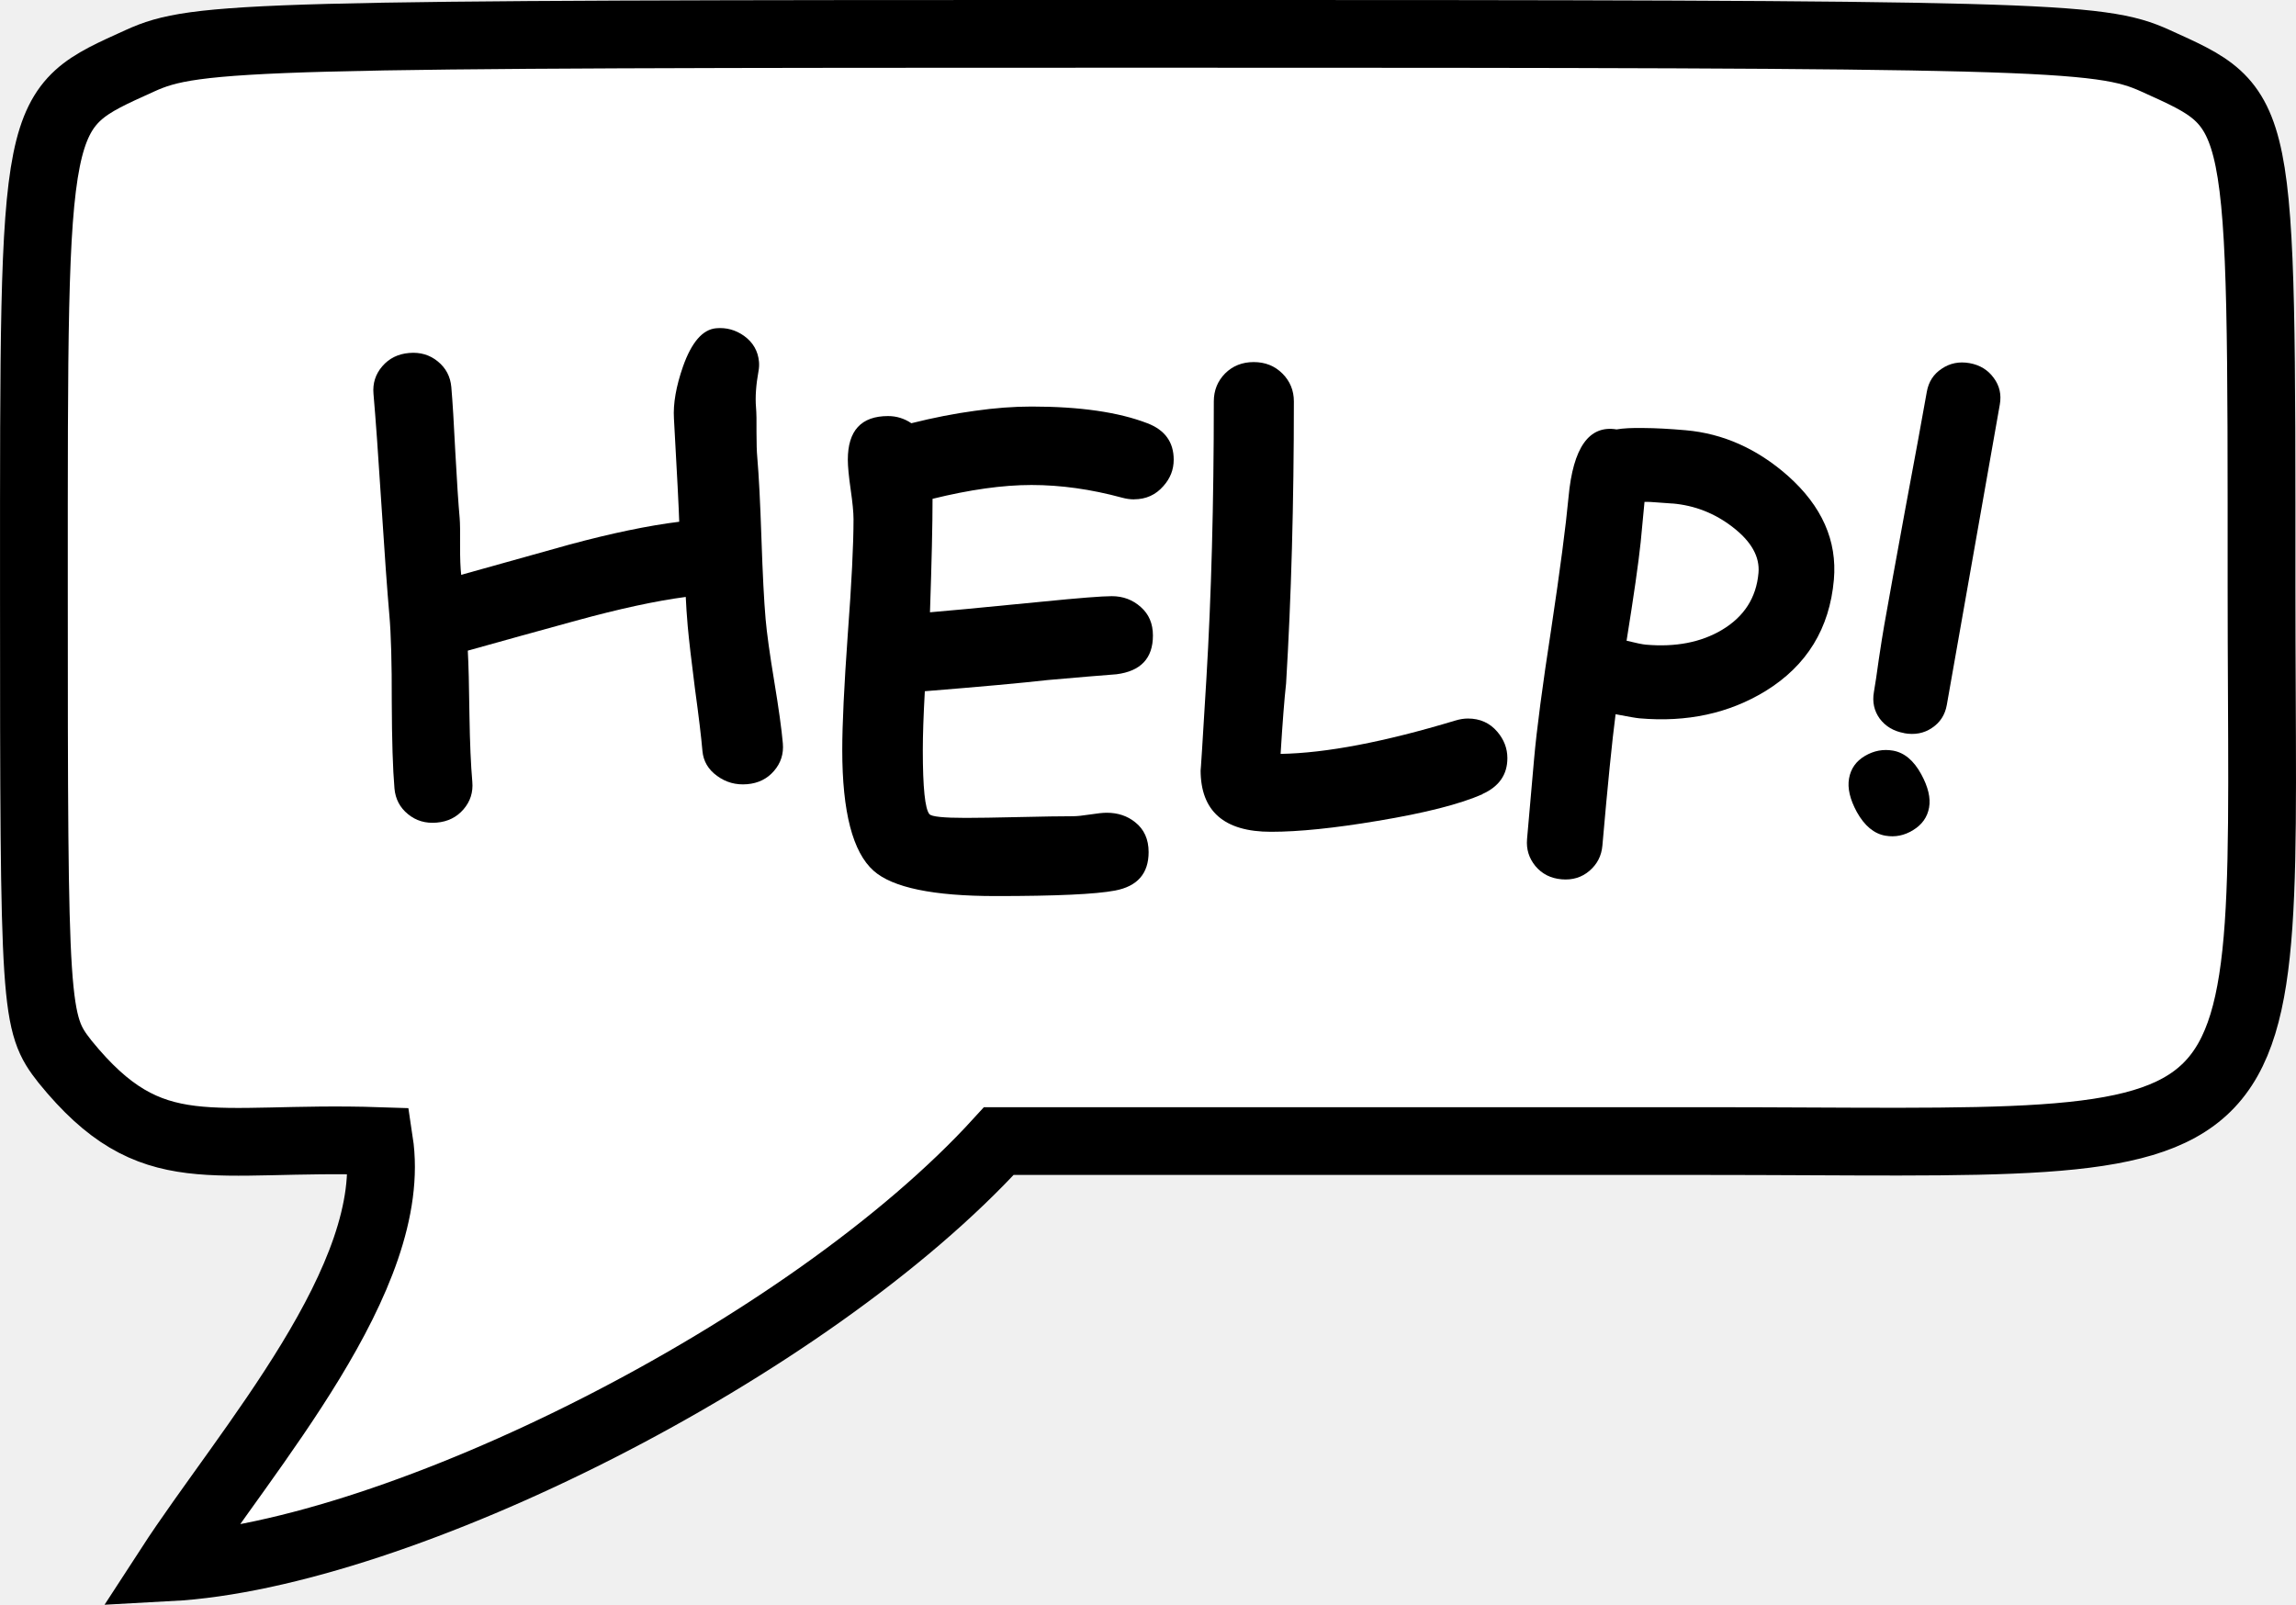
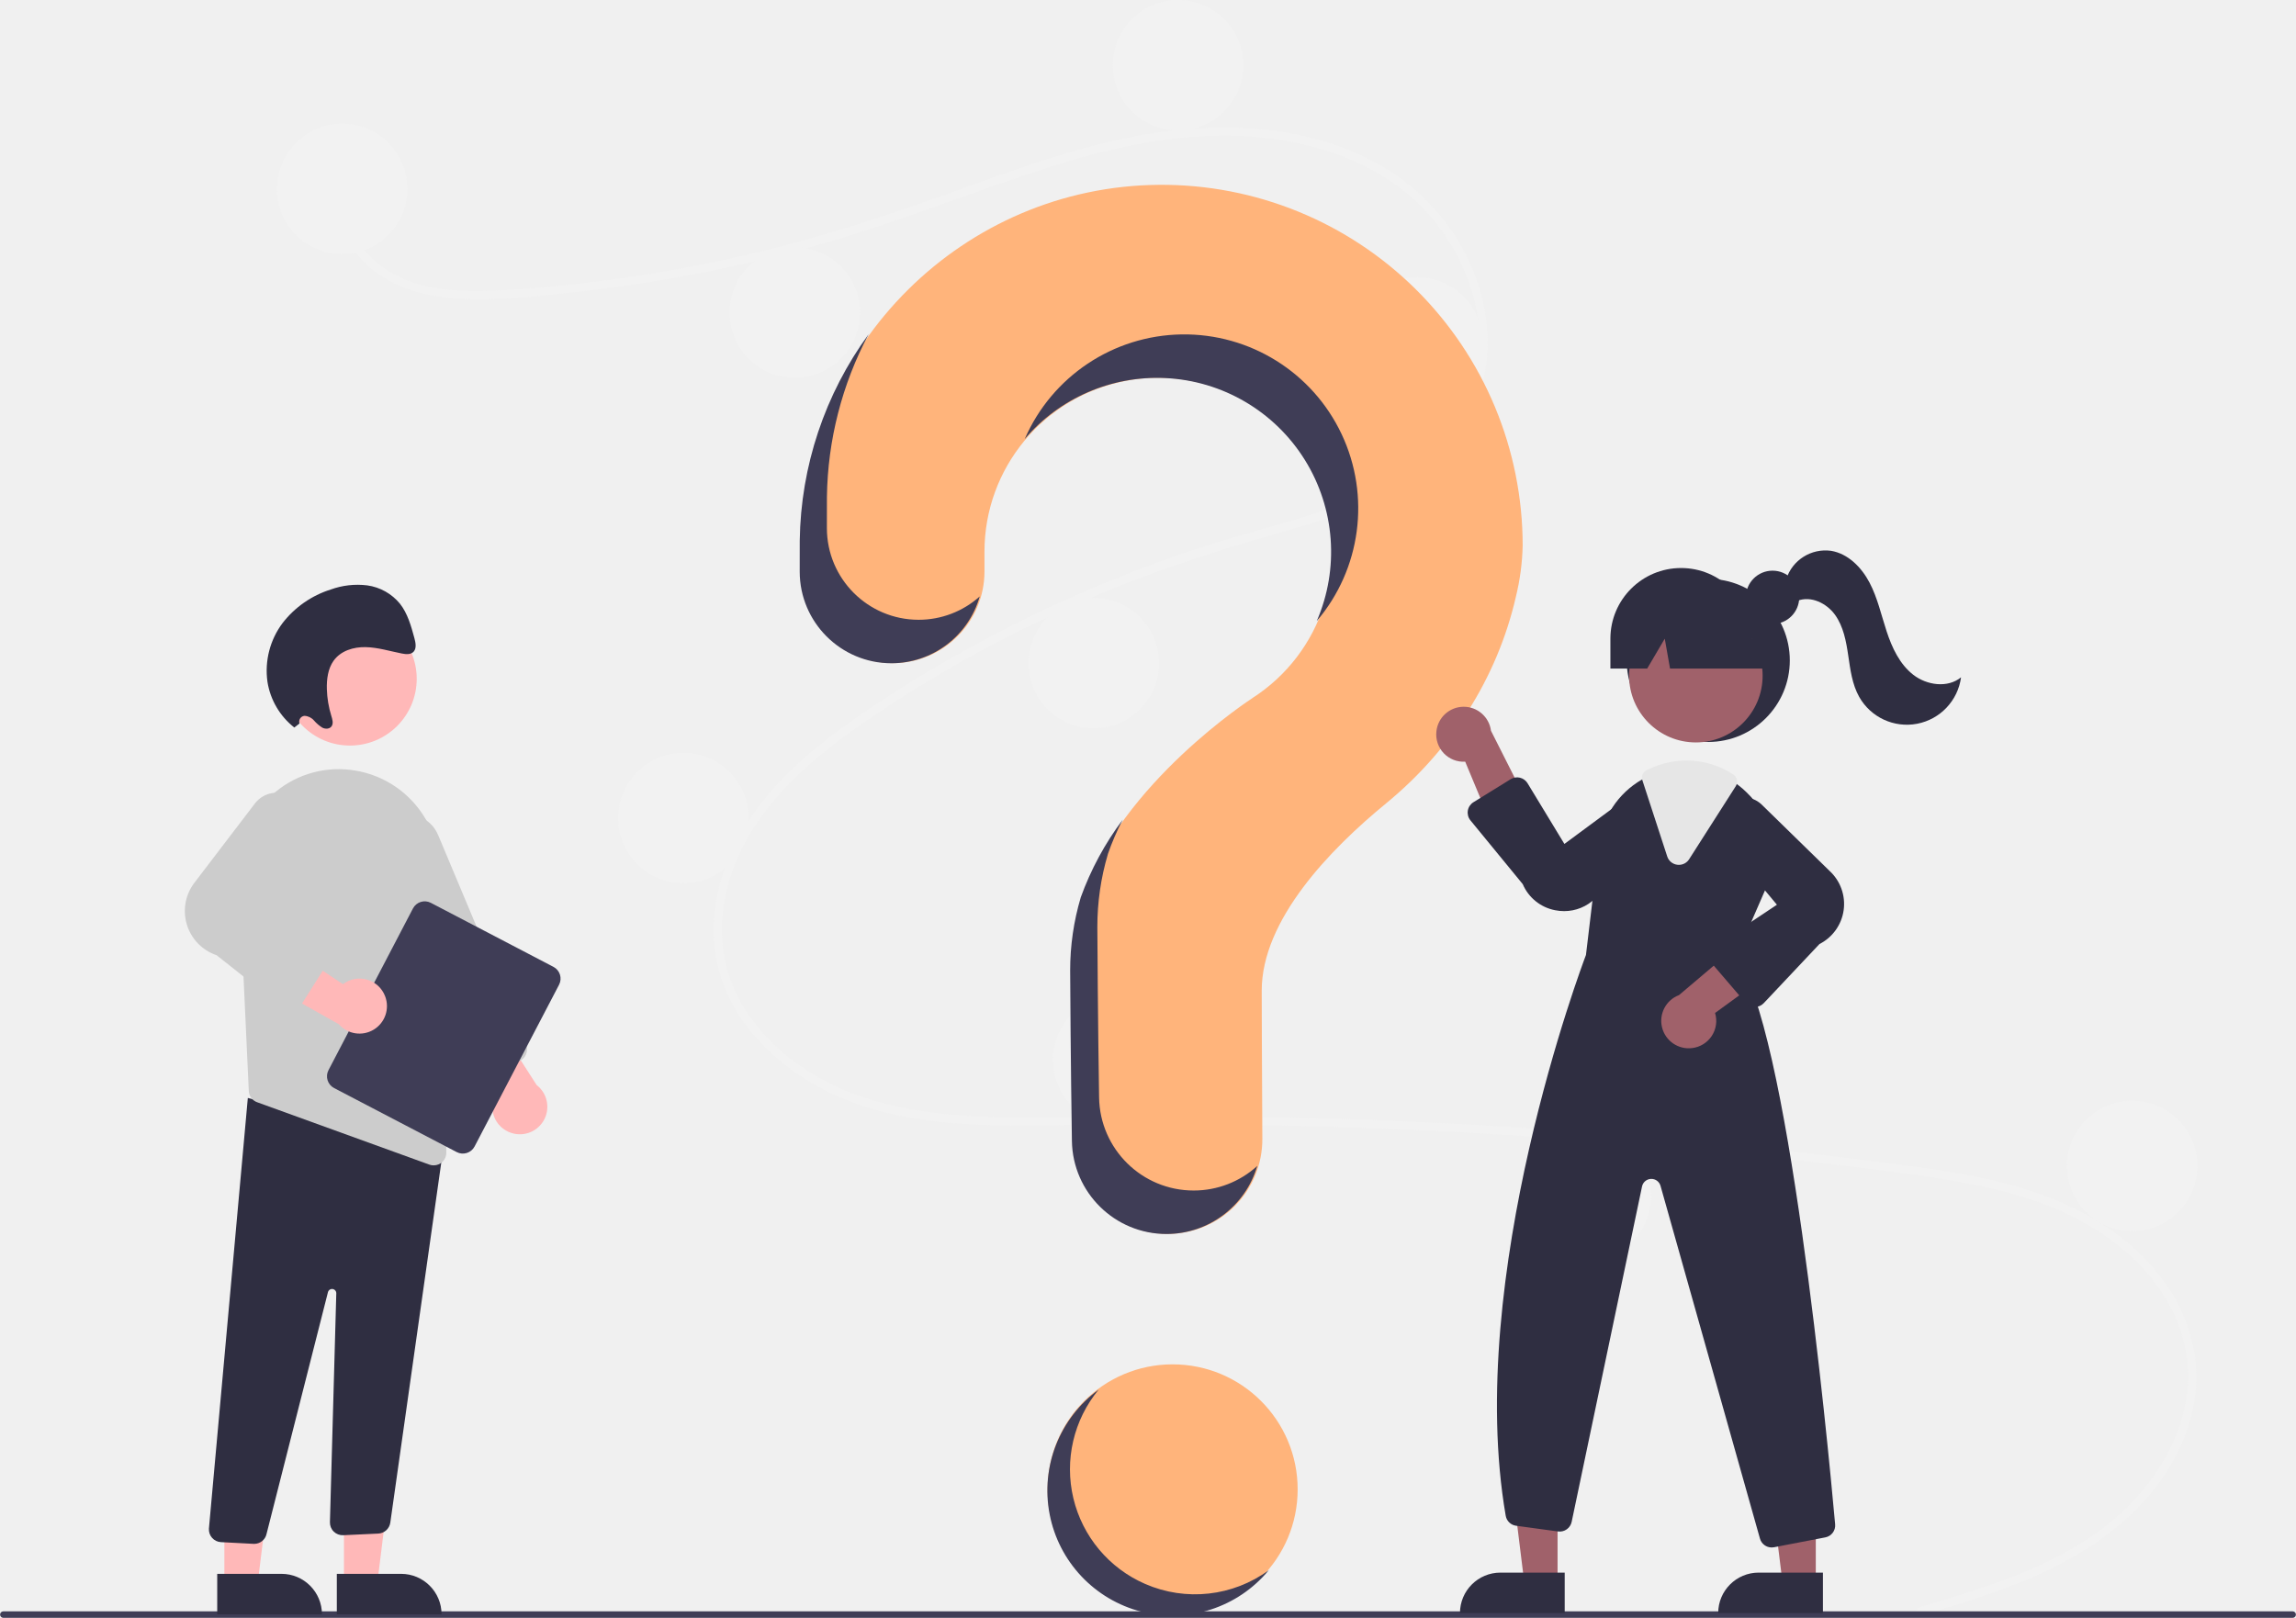
- <svg xmlns="http://www.w3.org/2000/svg" id="svg8" version="1.1" viewBox="0 0 33.036 23.095" height="23.095mm" width="33.036mm">
-   <defs id="defs2" />
-   <g id="layer1" transform="translate(-70.74308,107.4409)">
-     <path id="path1411" d="m 76.198,-91.019 c -2.436,-0.081 -3.266,0.401 -4.519,-1.142 -0.437,-0.557 -0.448,-0.723 -0.448,-6.812 0,-7.014 -0.025,-6.888 1.527,-7.594 0.804,-0.366 1.61,-0.387 14.499,-0.387 12.889,0 13.695,0.022 14.499,0.387 1.552,0.706 1.527,0.579 1.527,7.594 0,8.538 0.591,7.954 -8.045,7.954 H 85.115 c -2.735,3.001 -8.639,5.958 -11.937,6.135 1.106,-1.704 3.318,-4.175 3.02,-6.135 z" style="fill:#ffffff;stroke:#000000;stroke-width:0.975;stroke-linecap:butt;stroke-miterlimit:4;stroke-dasharray:none" />
-     <path id="path5426" style="font-style:normal;font-variant:normal;font-weight:bold;font-stretch:normal;font-size:2.822px;line-height:13.229px;font-family:'Comic Sans MS';-inkscape-font-specification:'Comic Sans MS Bold';text-align:center;letter-spacing:0px;word-spacing:0px;text-anchor:middle;fill:#000000;fill-opacity:1;stroke:none;stroke-width:0.794px;stroke-linecap:butt;stroke-linejoin:miter;stroke-opacity:1" d="m 81.658,-102.107 q -0.056,0.308 -0.037,0.53 0.01,0.115 0.007,0.36 3.06e-4,0.241 0.011,0.356 0.034,0.391 0.06,1.165 0.026,0.774 0.06,1.165 0.026,0.301 0.124,0.894 0.098,0.593 0.124,0.894 0.02,0.227 -0.127,0.397 -0.147,0.171 -0.386,0.191 -0.243,0.021 -0.434,-0.12 -0.19,-0.137 -0.21,-0.359 -0.026,-0.301 -0.108,-0.899 -0.077,-0.599 -0.104,-0.9 -0.02,-0.235 -0.028,-0.417 -0.644,0.085 -1.58,0.342 -0.778,0.213 -1.556,0.431 0.016,0.281 0.024,0.94 0.009,0.58 0.041,0.947 0.02,0.227 -0.127,0.397 -0.147,0.171 -0.386,0.191 -0.239,0.021 -0.413,-0.122 -0.174,-0.142 -0.194,-0.369 -0.036,-0.416 -0.039,-1.25 0.002,-0.834 -0.035,-1.25 -0.046,-0.527 -0.114,-1.588 -0.068,-1.065 -0.114,-1.592 -0.02,-0.227 0.127,-0.397 0.147,-0.171 0.386,-0.191 0.239,-0.021 0.413,0.122 0.174,0.142 0.194,0.369 0.027,0.313 0.058,0.945 0.034,0.628 0.062,0.941 0.009,0.103 0.006,0.398 -9.3e-4,0.274 0.016,0.418 l 1.556,-0.435 q 0.912,-0.246 1.581,-0.329 -0.008,-0.277 -0.076,-1.487 -0.019,-0.318 0.13,-0.746 0.186,-0.527 0.479,-0.552 0.218,-0.019 0.4,0.11 0.195,0.141 0.215,0.375 0.005,0.062 -0.006,0.125 z" />
-     <path id="path5428" style="font-style:normal;font-variant:normal;font-weight:bold;font-stretch:normal;font-size:2.822px;line-height:13.229px;font-family:'Comic Sans MS';-inkscape-font-specification:'Comic Sans MS Bold';text-align:center;letter-spacing:0px;word-spacing:0px;text-anchor:middle;fill:#000000;fill-opacity:1;stroke:none;stroke-width:0.794px;stroke-linecap:butt;stroke-linejoin:miter;stroke-opacity:1" d="m 87.06,-100.254 q -0.083,0 -0.174,-0.025 -0.67,-0.182 -1.302,-0.182 -0.31,0 -0.666,0.05 -0.356,0.05 -0.757,0.149 0,0.55 -0.037,1.633 0.232,-0.017 1.616,-0.153 0.79,-0.079 1,-0.079 0.244,0 0.418,0.157 0.174,0.153 0.174,0.409 0,0.492 -0.525,0.558 -0.331,0.025 -0.988,0.083 -0.587,0.066 -1.769,0.161 -0.029,0.525 -0.029,0.847 0,0.81 0.095,0.922 0.045,0.054 0.521,0.054 0.256,0 0.773,-0.012 0.517,-0.012 0.773,-0.012 0.083,0 0.244,-0.025 0.161,-0.025 0.24,-0.025 0.24,0 0.409,0.136 0.194,0.153 0.194,0.43 0,0.463 -0.484,0.554 -0.413,0.079 -1.716,0.079 -1.348,0 -1.757,-0.364 -0.451,-0.401 -0.451,-1.736 0,-0.554 0.079,-1.662 0.083,-1.112 0.083,-1.662 0,-0.145 -0.041,-0.426 -0.041,-0.285 -0.041,-0.43 0,-0.628 0.579,-0.628 0.182,0 0.335,0.103 0.48,-0.12 0.91,-0.178 0.434,-0.062 0.819,-0.062 1.042,0 1.666,0.24 0.38,0.145 0.38,0.525 0,0.215 -0.149,0.38 -0.165,0.19 -0.422,0.19 z" />
-     <path id="path5430" style="font-style:normal;font-variant:normal;font-weight:bold;font-stretch:normal;font-size:2.822px;line-height:13.229px;font-family:'Comic Sans MS';-inkscape-font-specification:'Comic Sans MS Bold';text-align:center;letter-spacing:0px;word-spacing:0px;text-anchor:middle;fill:#000000;fill-opacity:1;stroke:none;stroke-width:0.794px;stroke-linecap:butt;stroke-linejoin:miter;stroke-opacity:1" d="m 92.074,-96.011 q -0.488,0.215 -1.509,0.384 -0.934,0.157 -1.534,0.157 -1.013,0 -1.013,-0.889 0,0.07 0.083,-1.311 0.107,-1.794 0.107,-3.994 0,-0.236 0.161,-0.401 0.165,-0.165 0.413,-0.165 0.248,0 0.413,0.165 0.165,0.165 0.165,0.401 0,2.203 -0.112,4.06 -0.037,0.331 -0.079,1.013 0.98,-0.017 2.514,-0.48 0.095,-0.029 0.182,-0.029 0.26,0 0.422,0.19 0.145,0.17 0.145,0.38 0,0.356 -0.36,0.517 z" />
-     <path id="path5432" style="font-style:normal;font-variant:normal;font-weight:bold;font-stretch:normal;font-size:2.822px;line-height:13.229px;font-family:'Comic Sans MS';-inkscape-font-specification:'Comic Sans MS Bold';text-align:center;letter-spacing:0px;word-spacing:0px;text-anchor:middle;fill:#000000;fill-opacity:1;stroke:none;stroke-width:0.794px;stroke-linecap:butt;stroke-linejoin:miter;stroke-opacity:1" d="m 94.332,-97.103 q -0.07,-0.006 -0.343,-0.059 -0.075,0.574 -0.19,1.892 -0.019,0.218 -0.185,0.361 -0.166,0.143 -0.401,0.123 -0.235,-0.02 -0.378,-0.191 -0.139,-0.17 -0.12,-0.388 l 0.101,-1.149 q 0.056,-0.638 0.248,-1.883 0.19,-1.266 0.248,-1.891 0.098,-1.07 0.691,-0.973 0.143,-0.025 0.392,-0.02 0.249,0.001 0.603,0.032 0.807,0.071 1.47,0.656 0.735,0.654 0.662,1.494 -0.092,1.054 -0.983,1.603 -0.789,0.483 -1.815,0.393 z m 0.478,-3.091 q -0.132,-0.011 -0.235,-0.017 -0.099,-0.009 -0.17,-0.007 -0.017,0.194 -0.055,0.58 -0.048,0.456 -0.203,1.418 0.207,0.051 0.277,0.057 0.642,0.056 1.093,-0.211 0.481,-0.286 0.528,-0.821 0.031,-0.35 -0.37,-0.659 -0.385,-0.299 -0.867,-0.341 z" />
-     <path id="path5434" style="font-style:normal;font-variant:normal;font-weight:bold;font-stretch:normal;font-size:2.822px;line-height:13.229px;font-family:'Comic Sans MS';-inkscape-font-specification:'Comic Sans MS Bold';text-align:center;letter-spacing:0px;word-spacing:0px;text-anchor:middle;fill:#000000;fill-opacity:1;stroke:none;stroke-width:0.794px;stroke-linecap:butt;stroke-linejoin:miter;stroke-opacity:1" d="m 98.143,-96.89 q -0.228,-0.04 -0.354,-0.209 -0.121,-0.168 -0.083,-0.384 0.028,-0.159 0.071,-0.474 0.048,-0.319 0.076,-0.478 0.099,-0.562 0.305,-1.684 0.21,-1.122 0.309,-1.683 0.038,-0.216 0.214,-0.332 0.176,-0.12 0.4,-0.081 0.224,0.04 0.349,0.213 0.126,0.169 0.087,0.385 l -0.762,4.32 q -0.038,0.216 -0.214,0.332 -0.172,0.117 -0.4,0.076 z m -0.273,1.476 q -0.244,-0.043 -0.41,-0.341 -0.149,-0.274 -0.112,-0.482 0.037,-0.212 0.229,-0.325 0.192,-0.113 0.404,-0.076 0.244,0.043 0.406,0.34 0.149,0.274 0.113,0.478 -0.037,0.208 -0.229,0.325 -0.189,0.118 -0.4,0.081 z" />
-   </g>
+ <svg xmlns="http://www.w3.org/2000/svg" id="ef672dd0-2e16-4c9d-8107-606b55e40777" data-name="Layer 1" width="844.675" height="595.262" viewBox="0 0 844.675 595.262">
+   <circle cx="431.393" cy="548" r="46" fill="#ffb47b" />
+   <path d="M883.862,743.785c25.735-7.729,53.094-15.788,73.503-34.161,18.238-16.418,30.55-41.489,22.995-66.112-7.54-24.572-30.124-40.956-53.442-49.105-13.225-4.622-27.061-7.186-40.891-9.2-15.035-2.19-30.136-3.984-45.23-5.71q-91.677-10.486-184.044-12.811c-30.385-.765-60.764-.747-91.152-.306-27.139.394-55.722.384-80.899-11.151-19.578-8.97-37.348-25.289-42.803-46.734-6.297-24.755,5.318-49.964,21.98-67.892,8.783-9.45,19.047-17.404,29.636-24.717,11.487-7.934,23.375-15.306,35.521-22.188a494.634,494.634,0,0,1,74.767-34.468c12.746-4.634,25.68-8.633,38.728-12.321,11.017-3.115,22.068-6.234,32.716-10.477,20.583-8.204,40.161-22.1,45.395-44.881,4.96-21.591-3.403-45.031-18.065-61.071-16.963-18.557-42.539-26.692-67.06-28.008-27.528-1.478-54.422,5.412-80.297,14.156-27.597,9.326-54.599,20.049-82.778,27.603a556.958,556.958,0,0,1-85.196,15.837c-14.082,1.5-28.59,3.193-42.756,2.045-11.872-.962-23.684-4.454-32.434-12.88-7.503-7.225-11.972-17.154-10.435-27.632.279-1.903,3.17-1.094,2.893.798-1.87,12.755,6.8,24.509,17.484,30.529,12.348,6.958,27.374,6.968,41.122,6.172a537.825,537.825,0,0,0,88.515-12.796c28.593-6.531,56.164-15.866,83.704-25.839,26.156-9.472,52.897-18.716,80.84-20.767,24.246-1.78,49.752,1.752,70.874,14.423,18.564,11.136,32.215,29.707,36.565,51.018,4.25,20.825-1.636,41.785-17.4,56.317-16.321,15.046-38.701,21.479-59.557,27.404-26.452,7.514-52.337,16.298-77.392,27.703a485.824,485.824,0,0,0-72.8,40.928c-22.246,15.202-44.201,34.331-51.237,61.451-3.277,12.633-2.672,26.032,2.812,37.965,4.876,10.61,12.907,19.535,22.262,26.419,22.321,16.424,50.453,19.797,77.414,20.132,30.281.377,60.564-.645,90.855-.148q92.599,1.52,184.819,11.273,23.108,2.446,46.158,5.407c13.822,1.776,27.69,3.541,41.278,6.695,24.162,5.608,47.674,16.392,62.692,36.878a61.319,61.319,0,0,1,11.947,30.446c1.051,11.524-1.77,23.069-6.98,33.321-11.532,22.69-33.134,37.123-56.073,46.605-12.287,5.079-25.032,8.926-37.752,12.746-1.853.557-2.645-2.338-.798-2.893Z" transform="translate(-177.6623 -152.3692)" fill="#f2f2f2" />
+   <circle cx="125.893" cy="69.5" r="24" fill="#f2f2f2" />
+   <circle cx="292.393" cy="115" r="24" fill="#f2f2f2" />
+   <circle cx="433.393" cy="24" r="24" fill="#f2f2f2" />
+   <circle cx="521.393" cy="126" r="24" fill="#f2f2f2" />
+   <circle cx="402.393" cy="244" r="24" fill="#f2f2f2" />
+   <circle cx="251.393" cy="301" r="24" fill="#f2f2f2" />
+   <circle cx="411.393" cy="390" r="24" fill="#f2f2f2" />
+   <circle cx="583.393" cy="440" r="24" fill="#f2f2f2" />
+   <circle cx="784.393" cy="429" r="24" fill="#f2f2f2" />
+   <path d="M604.128,220.373c-71.892.508-130.756,58.93-131.777,130.816-.009.664-.014,5.33-.013,11.434a33.748,33.748,0,0,0,33.744,33.746h0a33.769,33.769,0,0,0,33.761-33.798c-.003-4.152-.006-7.026-.006-7.202a64,64,0,1,1,98.52,53.879l.012.014s-48.028,30.92-62.671,73.335l.012.003a94.004,94.004,0,0,0-3.874,26.768c0,3.725.219,36.321.643,62.778a34.786,34.786,0,0,0,34.79,34.222h0a34.796,34.796,0,0,0,34.794-35.011c-.147-24.229-.227-52.442-.227-54.489,0-26.045,25.125-51.995,45.764-68.917,23.766-19.487,40.868-46.043,47.737-75.999a86.762,86.762,0,0,0,2.499-18.834A132.75,132.75,0,0,0,604.128,220.373Z" transform="translate(-177.6623 -152.3692)" fill="#ffb47b" />
+   <path d="M1021.147,747.631H178.853a1.191,1.191,0,0,1,0-2.381h842.294a1.191,1.191,0,0,1,0,2.381Z" transform="translate(-177.6623 -152.3692)" fill="#3f3d56" />
+   <circle cx="628.449" cy="242.996" r="30" fill="#2f2e41" />
+   <polygon points="573.012 582.129 560.753 582.129 554.92 534.841 573.015 534.841 573.012 582.129" fill="#a0616a" />
+   <path d="M551.996,578.626h23.644a0,0,0,0,1,0,0v14.887a0,0,0,0,1,0,0H537.109a0,0,0,0,1,0,0v0A14.887,14.887,0,0,1,551.996,578.626Z" fill="#2f2e41" />
+   <polygon points="668.012 582.129 655.753 582.129 649.92 534.841 668.015 534.841 668.012 582.129" fill="#a0616a" />
+   <path d="M646.996,578.626h23.644a0,0,0,0,1,0,0v14.887a0,0,0,0,1,0,0H632.109a0,0,0,0,1,0,0v0A14.887,14.887,0,0,1,646.996,578.626Z" fill="#2f2e41" />
+   <circle cx="623.89" cy="248.61" r="24.561" fill="#a0616a" />
+   <path d="M816.191,504.775l10.99-25.25a31.383,31.383,0,0,0-6.95-35.6,31.873,31.873,0,0,0-3.07-2.67,30.935,30.935,0,0,0-18.99-6.57,32.179,32.179,0,0,0-13.4,2.98c-.36.16-.71.33-1.07.5-.69.33-1.37.69-2.03,1.06a31.678,31.678,0,0,0-15.7,23.88l-4.85,40.64c-1.22,3.19-44.74,118.39-29.52,206.34a4.467,4.467,0,0,0,3.82,3.67l15.43,2.1a4.497,4.497,0,0,0,5.01-3.53l25.89-123.41a3.503,3.503,0,0,1,6.8-.23l36.58,129.78a4.471,4.471,0,0,0,4.31,3.28,5.122,5.122,0,0,0,.87-.08l18.85-3.63a4.471,4.471,0,0,0,3.63-4.81C850.021,682.335,835.301,527.605,816.191,504.775Z" transform="translate(-177.6623 -152.3692)" fill="#2f2e41" />
+   <path d="M706.102,421.419A10.056,10.056,0,0,0,716.696,432.623l13.729,32.992,10.385-15.394-14.629-28.97a10.11,10.11,0,0,0-20.079.169Z" transform="translate(-177.6623 -152.3692)" fill="#a0616a" />
+   <path d="M800.19,537.996a10.056,10.056,0,0,0,8.427-12.913l28.885-21.038-17.39-6.512-24.764,20.977a10.11,10.11,0,0,0,4.842,19.487Z" transform="translate(-177.6623 -152.3692)" fill="#a0616a" />
+   <path d="M753.102,487.61a17.057,17.057,0,0,1-3.298-.325,16.305,16.305,0,0,1-11.948-9.616l-19.234-23.453a4.501,4.501,0,0,1,1.111-6.681l13.684-8.471a4.5,4.5,0,0,1,6.215,1.49l13.556,22.334L779.15,443.702A9.721,9.721,0,0,1,790.46,459.264l-25.912,23.637A16.253,16.253,0,0,1,753.102,487.61Z" transform="translate(-177.6623 -152.3692)" fill="#2f2e41" />
+   <path d="M823.252,522.883c-.035,0-.071,0-.106-.001a4.508,4.508,0,0,1-3.311-1.57l-12.166-14.193a4.5,4.5,0,0,1,.92-6.673l22.781-15.188-20.638-24.812a9.721,9.721,0,0,1,14.887-12.183l25.084,24.513a16.525,16.525,0,0,1-3.675,26.94l-20.501,21.754A4.507,4.507,0,0,1,823.252,522.883Z" transform="translate(-177.6623 -152.3692)" fill="#2f2e41" />
+   <path d="M795.307,470.584a4.632,4.632,0,0,1-.584-.037,4.461,4.461,0,0,1-3.71-3.069l-9.142-28.029a3.083,3.083,0,0,1,1.594-3.725l.297-.14c.269-.128.535-.254.807-.375a32.574,32.574,0,0,1,13.603-3.023,31.327,31.327,0,0,1,17.161,5.157,3.13,3.13,0,0,1,.901,4.294L799.084,468.504A4.455,4.455,0,0,1,795.307,470.584Z" transform="translate(-177.6623 -152.3692)" fill="#e6e6e6" />
+   <circle cx="652.101" cy="219.786" r="9.817" fill="#2f2e41" />
+   <path d="M796.111,361.365h0a26,26,0,0,0-26,26v11h13.529l6.471-11,1.941,11h41.059l-11-11A26,26,0,0,0,796.111,361.365Z" transform="translate(-177.6623 -152.3692)" fill="#2f2e41" />
+   <path d="M834.809,365.431a15.15,15.15,0,0,1,16.481-10.396c6.256,1.046,11.202,6.075,14.149,11.691s4.308,11.903,6.289,17.928,4.791,12.084,9.793,15.984,12.677,4.958,17.59.946a20.118,20.118,0,0,1-37.477,7.181c-2.592-4.612-3.261-10.017-4.03-15.251s-1.767-10.65-4.862-14.94-8.888-7.093-13.804-5.139Z" transform="translate(-177.6623 -152.3692)" fill="#2f2e41" />
+   <path d="M515.609,380.408h0a33.748,33.748,0,0,1-33.744-33.746c-0-6.104.004-10.771.013-11.434a131.507,131.507,0,0,1,15.359-59.909,131.803,131.803,0,0,0-25.359,75.909c-.009.664-.014,5.33-.013,11.434a33.748,33.748,0,0,0,33.744,33.746h0A33.773,33.773,0,0,0,538.097,371.817,33.622,33.622,0,0,1,515.609,380.408Z" transform="translate(-177.6623 -152.3692)" fill="#3f3d56" />
+   <path d="M606.415,291.478a64.004,64.004,0,0,1,55.659,89.413,63.997,63.997,0,1,0-107.426-66.985A63.871,63.871,0,0,1,606.415,291.478Z" transform="translate(-177.6623 -152.3692)" fill="#3f3d56" />
+   <path d="M616.797,590.408h0a34.787,34.787,0,0,1-34.79-34.222c-.423-26.456-.643-59.052-.643-62.778a94.004,94.004,0,0,1,3.874-26.768l-.012-.003a95.069,95.069,0,0,1,5.494-12.701,110.047,110.047,0,0,0-15.494,28.701l.012.003a94.004,94.004,0,0,0-3.874,26.768c0,3.725.219,36.321.643,62.778a34.787,34.787,0,0,0,34.79,34.222h0a34.803,34.803,0,0,0,33.402-25.048A34.66,34.66,0,0,1,616.797,590.408Z" transform="translate(-177.6623 -152.3692)" fill="#3f3d56" />
+   <polygon points="126.541 582.585 138.8 582.584 144.633 535.296 126.538 535.297 126.541 582.585" fill="#ffb8b8" />
+   <path d="M301.576,731.451H340.107a0,0,0,0,1,0,0v14.887a0,0,0,0,1,0,0H316.463A14.887,14.887,0,0,1,301.576,731.451v0A0,0,0,0,1,301.576,731.451Z" transform="translate(464.0541 1325.404) rotate(179.9974)" fill="#2f2e41" />
+   <polygon points="82.541 582.585 94.8 582.584 100.633 535.296 82.538 535.297 82.541 582.585" fill="#ffb8b8" />
+   <path d="M257.576,731.451H296.107a0,0,0,0,1,0,0v14.887a0,0,0,0,1,0,0H272.463A14.887,14.887,0,0,1,257.576,731.451v0A0,0,0,0,1,257.576,731.451Z" transform="translate(376.0541 1325.406) rotate(179.9974)" fill="#2f2e41" />
+   <path d="M270.917,720.411l-11.975-.63a4.673,4.673,0,0,1-4.419-4.967l14.313-158.466,65.911,17.786,6.35-1.732L321.239,712.686a4.696,4.696,0,0,1-4.358,3.945l-12.909.601a4.674,4.674,0,0,1-4.931-4.796l2.339-84.196a1.558,1.558,0,0,0-3.083-.36L275.739,716.692a4.646,4.646,0,0,1-4.569,3.725C271.086,720.418,271.002,720.416,270.917,720.411Z" transform="translate(-177.6623 -152.3692)" fill="#2f2e41" />
+   <circle cx="128.742" cy="249.759" r="24.561" fill="#ffb8b8" />
+   <path d="M265.512,474.287l2.701,58.267.976,21.199a4.642,4.642,0,0,0,3.074,4.175l63.336,22.943a4.477,4.477,0,0,0,1.6.28,4.644,4.644,0,0,0,4.664-4.788L339.266,471.597A36.93,36.93,0,0,0,308.522,435.92c-.613-.093-1.236-.187-1.859-.27a36.249,36.249,0,0,0-29.165,9.441,37.236,37.236,0,0,0-11.986,29.196Z" transform="translate(-177.6623 -152.3692)" fill="#ccc" />
+   <path d="M365.855,569.245a10.064,10.064,0,0,1-5.369-15.227l-21.478-28.56,18.534-1.147,17.554,27.297a10.111,10.111,0,0,1-9.242,17.637Z" transform="translate(-177.6623 -152.3692)" fill="#ffb8b8" />
+   <path d="M350.753,548.85a4.644,4.644,0,0,1-2.541-2.518L315.854,469.237a12.463,12.463,0,1,1,22.984-9.647l32.358,77.095a4.679,4.679,0,0,1-2.5,6.118l-14.365,6.029a4.642,4.642,0,0,1-3.577.017Z" transform="translate(-177.6623 -152.3692)" fill="#ccc" />
+   <path d="M298.508,546.131,329.587,486.622a4.878,4.878,0,0,1,6.575-2.063l45.112,23.56a4.878,4.878,0,0,1,2.063,6.575l-31.079,59.509a4.878,4.878,0,0,1-6.575,2.063L300.571,552.706A4.878,4.878,0,0,1,298.508,546.131Z" transform="translate(-177.6623 -152.3692)" fill="#3f3d56" />
+   <path d="M319.351,518.943a10.064,10.064,0,0,0-15.517-4.46l-29.778-19.754-.051,18.57L302.29,529.21a10.111,10.111,0,0,0,17.06-10.267Z" transform="translate(-177.6623 -152.3692)" fill="#ffb8b8" />
+   <path d="M281.701,523.119l-24.337-19.278a17.163,17.163,0,0,1-7.823-27.135l22.097-28.96a10.096,10.096,0,0,1,17.13,10.284l-17.484,28.6,25.694,12.187a4.674,4.674,0,0,1,1.948,6.72l-10.372,16.414a4.682,4.682,0,0,1-3.167,2.111c-.026.004-.051.008-.077.012A4.696,4.696,0,0,1,281.701,523.119Z" transform="translate(-177.6623 -152.3692)" fill="#ccc" />
+   <path d="M287.845,418.574a2.135,2.135,0,0,1,1.856-2.819,4.93,4.93,0,0,1,3.476,1.715,13.833,13.833,0,0,0,3.071,2.637c1.188.599,2.8.514,3.477-.628.636-1.072.2-2.508-.185-3.753a36.907,36.907,0,0,1-1.63-9.77c-.111-3.7.411-7.562,2.46-10.448,2.644-3.725,7.371-5.139,11.845-5.036s8.875,1.484,13.307,2.357c1.53.301,3.328.456,4.352-.73,1.088-1.261.688-3.301.226-5.004-1.201-4.417-2.475-8.985-5.265-12.552a18.898,18.898,0,0,0-12.061-6.79,28.938,28.938,0,0,0-13.462,1.528,36.096,36.096,0,0,0-17.683,12.319,29.236,29.236,0,0,0-5.578,21.6,26.667,26.667,0,0,0,9.886,16.855Z" transform="translate(-177.6623 -152.3692)" fill="#2f2e41" />
+   <path d="M598.92,735.149a45.994,45.994,0,0,1-17.07-71.489,45.997,45.997,0,1,0,62.569,66.464A45.969,45.969,0,0,1,598.92,735.149Z" transform="translate(-177.6623 -152.3692)" fill="#3f3d56" />
</svg>
